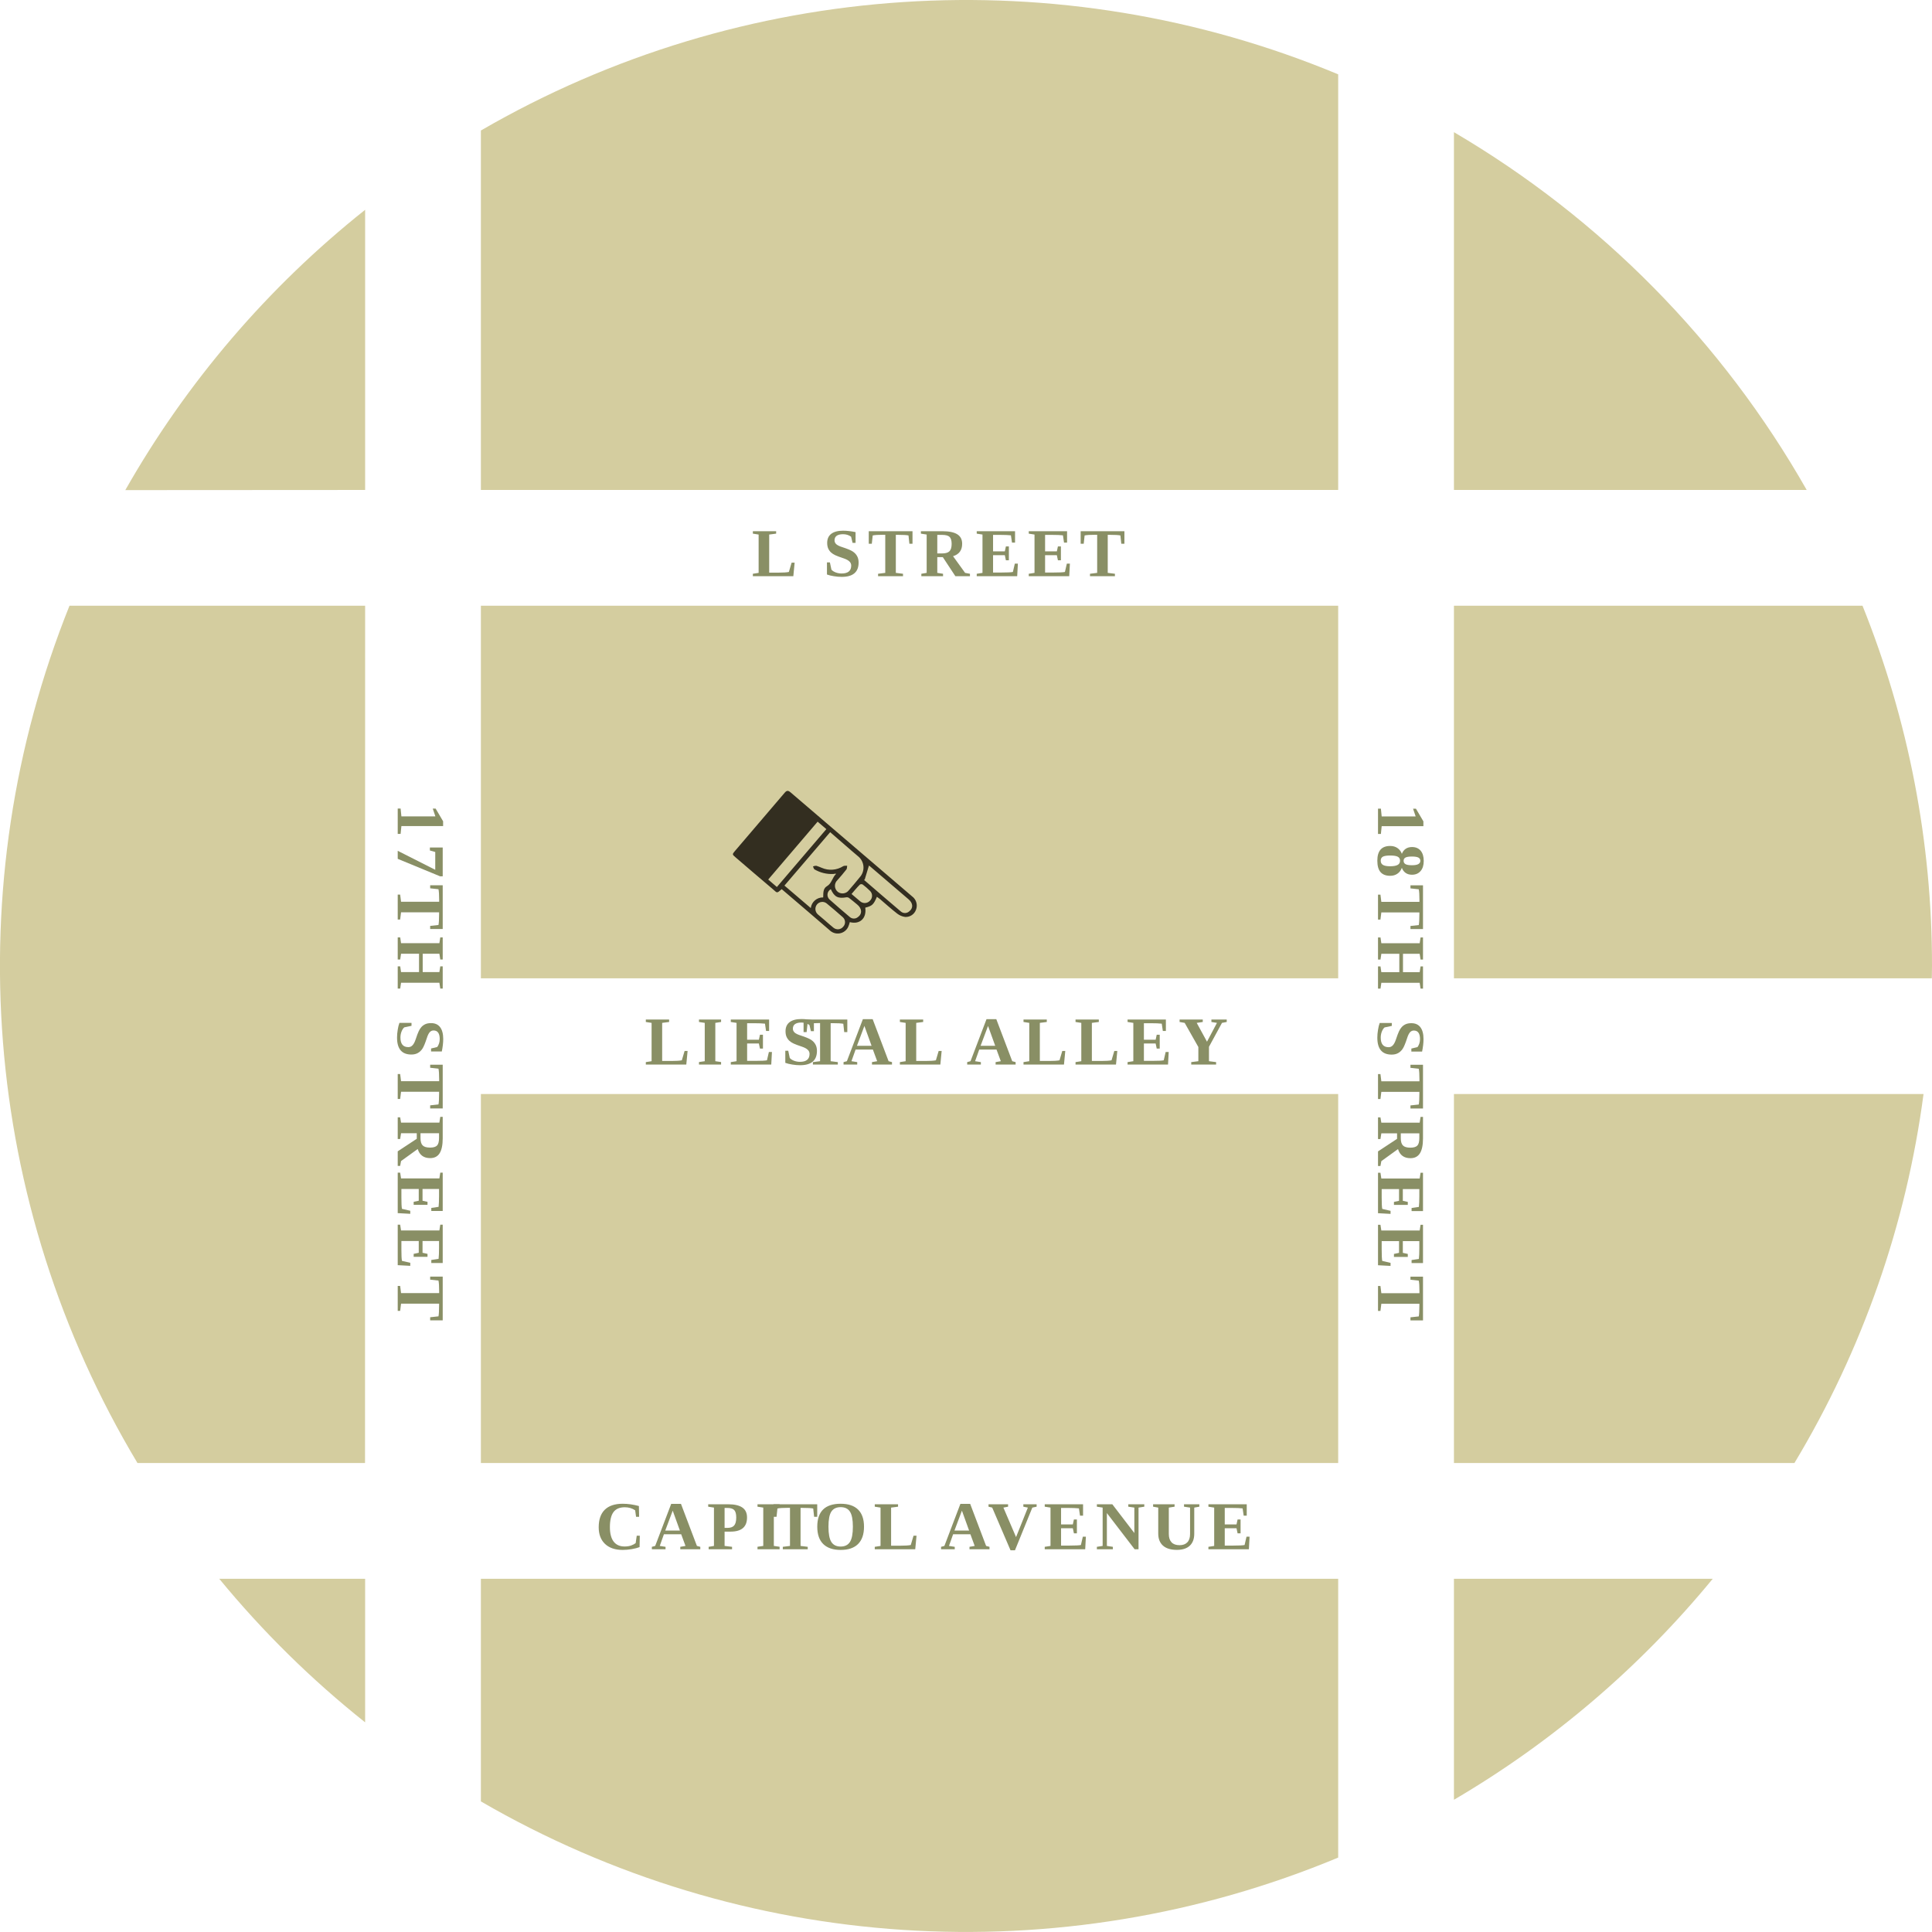
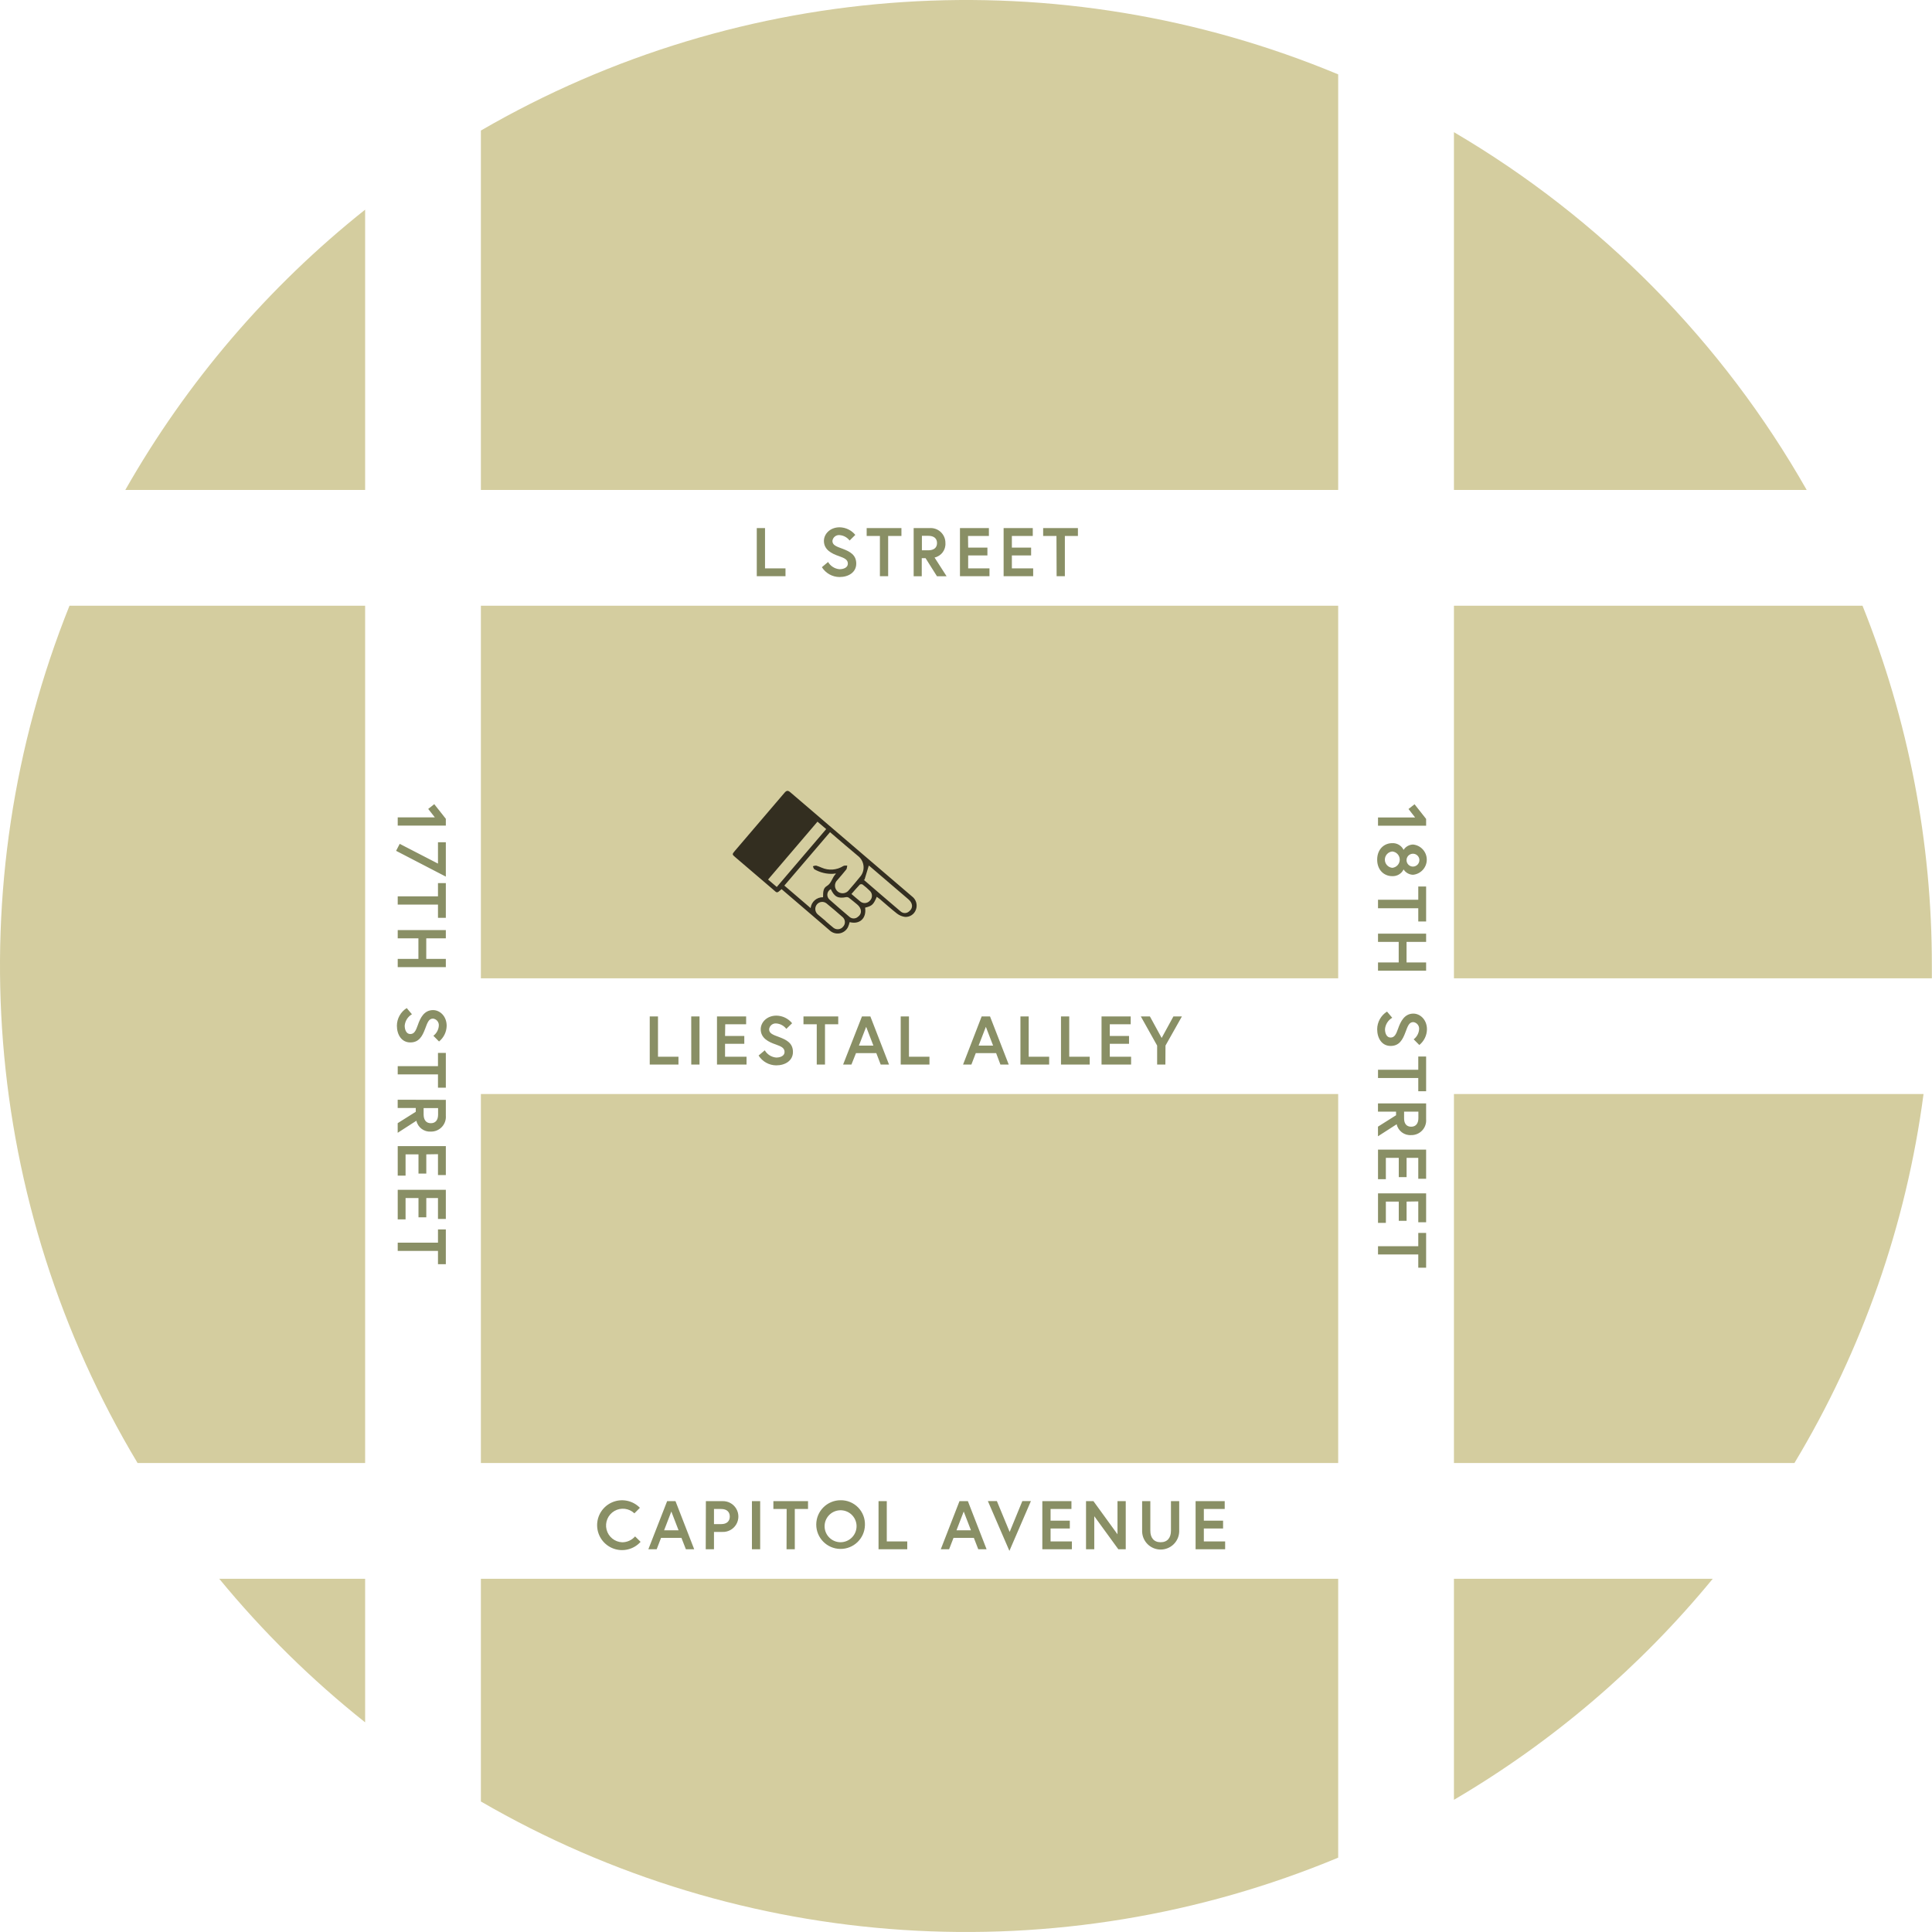
<svg xmlns="http://www.w3.org/2000/svg" data-name="Layer 1" viewBox="0 0 534.1 534.1">
-   <g fill="#d4cd9f">
-     <path d="M132.94 302.45h237v102h-237zM132.94 135.45h237V20.55a267.53 267.53 0 0 0-237 15.53zM132.94 167.45h237v103h-237zM514.89 167.45H401.94v103h132.11c0-1.13.05-2.26.05-3.4a266.31 266.31 0 0 0-19.21-99.6zM531.76 302.45H401.94v102h94.13a265.39 265.39 0 0 0 35.69-102zM401.94 135.45h97.52a268.42 268.42 0 0 0-97.52-98.91zM369.94 436.45h-237V498a267.44 267.44 0 0 0 237 15.53zM401.94 436.45v61.1a268.21 268.21 0 0 0 71.55-61.1zM100.94 167.45H19.21a267.46 267.46 0 0 0 18.79 237h62.91zM100.94 135.45V58a268.12 268.12 0 0 0-66.3 77.49zM100.94 436.45H60.61a268.36 268.36 0 0 0 40.33 39.69z" />
-   </g>
-   <path d="M242.42 247.92c-.92 2.17-1.32 2.53-3.22 3 .43 3-1.55 4.72-4.27 4a8.46 8.46 0 0 1-.48 1.39 3.2 3.2 0 0 1-5.11.84c-2-1.7-4-3.44-6-5.16l-6.47-5.53-.77-.65c-1.46 1.26-1.19 1.06-2.45 0-3.46-2.92-6.89-5.87-10.33-8.82-.92-.79-.92-.82-.14-1.74 4.57-5.35 9.16-10.7 13.72-16.07.55-.65.95-.73 1.63-.15q16.8 14.41 33.63 28.78a3.16 3.16 0 0 1 1.07 3.68 3 3 0 0 1-3 2 4.57 4.57 0 0 1-2.21-.93c-1.64-1.27-3.17-2.66-4.74-4zm-12.92-17.87l-12.64 14.77 7.28 6.21a3.36 3.36 0 0 1 3.43-2.94c0-1.81.14-2.56 1.08-3.13 1.33-.8 1.42-2.4 2.52-3.41a2.17 2.17 0 0 0-.78.06 9.4 9.4 0 0 1-5.21-1.26c-.23-.12-.29-.54-.43-.83a2.38 2.38 0 0 1 .91-.18 14.56 14.56 0 0 1 1.51.57 6.33 6.33 0 0 0 5.94-.46c.28-.17.73-.08 1.09-.12-.08.37 0 .82-.26 1.09-.78 1-1.64 2-2.46 2.92a2.14 2.14 0 0 0 .19 3.26 2.19 2.19 0 0 0 3-.5c1-1.18 2.05-2.36 3-3.57a4 4 0 0 0-.49-5.84c-1.17-1-2.37-2-3.55-3.05zm-3.47-2.9l-13.66 16 2.4 2.06 13.67-16zm13 16.06l-.17-.05v.09c3.4 2.93 6.78 5.87 10.21 8.76a1.74 1.74 0 0 0 2.29-.07c1.14-.87 1.08-2.24-.17-3.31q-5.33-4.57-10.66-9.12l-.31-.23zm-10.77 11.42c.72.62 1.43 1.26 2.18 1.86a1.91 1.91 0 0 0 2.64-.27 1.83 1.83 0 0 0-.08-2.65c-1.46-1.31-3-2.6-4.49-3.84a1.92 1.92 0 0 0-2.66.31 2 2 0 0 0 .24 2.74c.72.62 1.45 1.22 2.18 1.85zm1.41-8.81a1.76 1.76 0 0 0-.33 2.86c1.82 1.63 3.68 3.22 5.55 4.8a1.73 1.73 0 0 0 2.28.05c1.23-.85 1.16-2.35-.17-3.45-.76-.63-1.51-1.26-2.3-1.86a1.09 1.09 0 0 0-.73-.16c-2.27.4-3.29-.06-4.29-2.24zm5.73 1.32c.87.74 1.61 1.39 2.36 2a1.94 1.94 0 0 0 2.74-.14 1.89 1.89 0 0 0 0-2.73 19.81 19.81 0 0 0-2-1.74.78.78 0 0 0-.77 0c-.83.82-1.53 1.68-2.32 2.61z" fill="#332e20" />
-   <text transform="translate(164.59 428.29)" font-size="19" fill="#898f65" font-weight="700" letter-spacing=".09em">CAPI<tspan x="48.94" y="0" letter-spacing=".07em">T</tspan>
-     <tspan x="60.42" y="0">OL </tspan>
-     <tspan x="95.38" y="0" letter-spacing=".011em">A</tspan>
-     <tspan x="108.47" y="0">VENUE</tspan>
-   </text>
-   <text transform="translate(207.8 159.29)" font-size="19" fill="#898f65" font-weight="700" letter-spacing=".09em">L STREET</text>
-   <text transform="translate(178.21 294.29)" font-size="19" fill="#898f65" font-weight="700" letter-spacing=".09em">LIES<tspan x="43.64" y="0" letter-spacing=".053em">T</tspan>
-     <tspan x="54.8" y="0">AL ALLEY</tspan>
-   </text>
-   <text transform="rotate(90 79.46 301.49)" font-size="19" fill="#898f65" font-weight="700" letter-spacing=".09em">18TH STREET</text>
-   <text transform="rotate(90 -56.03 165.98)" font-size="19" fill="#898f65" font-weight="700" letter-spacing=".09em">17TH STREET</text>
+   <path fill="#d4cd9f" d="M132.94 302.45h237v102h-237zM531.76 302.45H401.94v102h94.13a265.28 265.28 0 0 0 35.69-102zM100.94 167.45H19.21a267.46 267.46 0 0 0 18.82 237h62.91zM514.89 167.45H401.94v103h132.12v-3.4a266.31 266.31 0 0 0-19.17-99.6zM132.94 167.45h237v103h-237zM369.94 436.45h-237v61.57a267.53 267.53 0 0 0 237 15.53zM401.94 436.45v61.11a268.27 268.27 0 0 0 71.55-61.11zM100.94 436.45H60.61a268.36 268.36 0 0 0 40.33 39.69zM100.94 135.45V57.96a268.4 268.4 0 0 0-66.3 77.49zM132.94 135.45h237V20.56a267.44 267.44 0 0 0-237 15.53zM401.94 135.45h97.52a268.34 268.34 0 0 0-97.52-98.91z" />
+   <path d="M242.38 247.92c-.91 2.17-1.32 2.54-3.22 3 .43 3-1.55 4.71-4.27 4a8.42 8.42 0 0 1-.47 1.39 3.21 3.21 0 0 1-5.12.84c-2-1.7-4-3.44-6-5.15l-6.47-5.54-.76-.65c-1.46 1.27-1.19 1.06-2.46 0q-5.18-4.4-10.32-8.82c-.93-.79-.93-.83-.15-1.75q6.87-8 13.72-16.06c.56-.66.95-.74 1.63-.15q16.8 14.4 33.63 28.78a3.17 3.17 0 0 1 1.08 3.67 3 3 0 0 1-3 2 4.69 4.69 0 0 1-2.22-.92c-1.63-1.27-3.17-2.67-4.74-4zm-12.92-17.87l-12.63 14.77 7.27 6.22a3.37 3.37 0 0 1 3.43-3c0-1.81.14-2.56 1.09-3.13 1.32-.79 1.41-2.4 2.51-3.4a2 2 0 0 0-.78.05 9.39 9.39 0 0 1-5.21-1.25c-.22-.13-.29-.55-.42-.83a2.35 2.35 0 0 1 .9-.19 14.56 14.56 0 0 1 1.51.57 6.38 6.38 0 0 0 6-.45c.27-.18.72-.09 1.09-.12-.09.36-.06.81-.27 1.08-.78 1-1.64 1.95-2.46 2.92a2.13 2.13 0 0 0 .2 3.26 2.17 2.17 0 0 0 3-.5c1-1.18 2.05-2.35 3-3.56a4 4 0 0 0-.48-5.85c-1.17-1-2.37-2-3.56-3zm-3.47-2.9l-13.66 16 2.41 2.05 13.66-16zm13 16.06l-.17-.05v.09c3.4 2.93 6.79 5.87 10.21 8.76a1.74 1.74 0 0 0 2.29-.06c1.14-.87 1.08-2.24-.17-3.32q-5.33-4.57-10.66-9.12a3.65 3.65 0 0 0-.31-.23zm-10.77 11.42c.73.62 1.43 1.26 2.18 1.85a1.91 1.91 0 0 0 2.65-.27 1.84 1.84 0 0 0-.08-2.65c-1.47-1.31-3-2.6-4.5-3.83a1.9 1.9 0 0 0-2.65.31 2 2 0 0 0 .23 2.73c.76.64 1.5 1.24 2.22 1.86zm1.41-8.81a1.76 1.76 0 0 0-.33 2.86c1.83 1.63 3.68 3.22 5.55 4.8a1.75 1.75 0 0 0 2.29 0c1.23-.84 1.15-2.34-.18-3.45-.76-.62-1.51-1.26-2.29-1.85a1.08 1.08 0 0 0-.74-.17c-2.23.45-3.24-.06-4.25-2.19zm5.75 1.32c.87.74 1.6 1.39 2.36 2a1.91 1.91 0 0 0 2.73-.14 1.89 1.89 0 0 0 0-2.73 19.81 19.81 0 0 0-2-1.74.81.81 0 0 0-.76 0c-.8.82-1.5 1.68-2.33 2.61z" fill="#332e20" />
+   <path d="M175.57 424.74l1.52 1.5a6.89 6.89 0 1 1-.19-9.41l-1.52 1.53a4.64 4.64 0 1 0-3.38 8 4.73 4.73 0 0 0 3.57-1.62zM184.43 414.99h2.31l5.17 13.3h-2.3l-1.23-3.15h-5.63l-1.21 3.15h-2.3zm-.84 8.06h4l-2-5.19zM195.14 414.99h4.52a4.26 4.26 0 1 1 0 8.51h-2.28v4.79h-2.28zm6.61 4.26c0-1.26-.81-2.09-2.37-2.09h-2v4.18h2c1.56 0 2.37-.84 2.37-2.09zM207.87 414.99h2.28v13.3h-2.28zM217.47 417.16h-3.67v-2.17h9.58v2.17h-3.66v11.13h-2.28zM239.11 421.64a6.73 6.73 0 1 1-6.73-6.9 6.63 6.63 0 0 1 6.73 6.9zm-2.32 0a4.42 4.42 0 1 0-4.41 4.71 4.44 4.44 0 0 0 4.41-4.71zM242.87 414.99h2.28v11.14h5.66v2.16h-7.94zM265.25 414.99h2.32l5.17 13.3h-2.3l-1.22-3.15h-5.62l-1.22 3.15h-2.3zm-.83 8.06h4l-2-5.19zM279.05 428.74l-5.95-13.76h2.49l3.53 8.53 3.5-8.53h2.37zM290.43 420.39h5.32v2.16h-5.32v3.58h5.89v2.16h-8.17v-13.3h8.05v2.17h-5.77zM302.28 414.99l6.65 9.16v-9.16h2.28v13.3h-2.05l-6.65-9.14v9.14h-2.28v-13.3zM323.71 414.99h2.28v8.48a5.13 5.13 0 0 1-10.25 0v-8.48h2.27v8.19c0 1.9.95 3.17 2.85 3.17s2.85-1.27 2.85-3.17zM332.8 420.39h5.32v2.16h-5.32v3.58h5.89v2.16h-8.17v-13.3h8.05v2.17h-5.77zM209.21 145.99h2.28v11.14h5.66v2.16h-7.94zM231.93 153.74c-2-.68-4.16-1.74-4.16-4.21 0-1.88 1.67-3.76 4.35-3.76a5.73 5.73 0 0 1 4.33 2.1l-1.58 1.56a3.83 3.83 0 0 0-2.75-1.5 1.83 1.83 0 0 0-2 1.6c0 1.15 1 1.52 2.87 2.2 2 .76 3.72 1.67 3.72 4.08s-2.13 3.71-4.64 3.71a5.81 5.81 0 0 1-4.86-2.72l1.71-1.44a4.06 4.06 0 0 0 3.15 2c1.14 0 2.32-.45 2.32-1.54s-.88-1.52-2.46-2.08zM243.25 148.16h-3.66v-2.17h9.61v2.17h-3.67v11.13h-2.28zM252.58 145.99h4.37a4.08 4.08 0 0 1 4.41 4.14 3.83 3.83 0 0 1-3 4l3.32 5.17h-2.66l-3.15-5h-1.05v5h-2.24zm6.46 4.14c0-1.31-.91-2-2.37-2h-1.81v4h1.81c1.46-.02 2.37-.68 2.37-2zM267.65 151.39h5.32v2.16h-5.32v3.58h5.89v2.16h-8.16v-13.3h8v2.17h-5.77zM279.73 151.39h5.32v2.16h-5.32v3.58h5.89v2.16h-8.17v-13.3h8.06v2.17h-5.78zM292.06 148.16h-3.68v-2.17h9.61v2.17h-3.61v11.13h-2.28zM179.62 280.99h2.28v11.14h5.66v2.16h-7.94zM191.09 280.99h2.29v13.3h-2.28zM200.44 286.39h5.32v2.16h-5.32v3.58h5.94v2.16h-8.17v-13.3h8.06v2.17h-5.78zM214.46 288.74c-2-.68-4.16-1.74-4.16-4.21 0-1.88 1.67-3.76 4.35-3.76a5.7 5.7 0 0 1 4.33 2.1l-1.6 1.56a3.86 3.86 0 0 0-2.76-1.5 1.83 1.83 0 0 0-2 1.6c0 1.15 1 1.52 2.87 2.2 2 .76 3.72 1.67 3.72 4.08s-2.13 3.71-4.63 3.71a5.82 5.82 0 0 1-4.87-2.72l1.71-1.44a4.06 4.06 0 0 0 3.16 2c1.14 0 2.31-.45 2.31-1.54s-.85-1.52-2.43-2.08zM225.79 283.16h-3.67v-2.17h9.61v2.17h-3.66v11.13h-2.28zM238.29 280.99h2.32l5.16 13.3h-2.3l-1.21-3.15h-5.62l-1.26 3.15h-2.3zm-.84 8.06h4l-2-5.19zM249 280.99h2.28v11.14h5.67v2.16H249zM271.38 280.99h2.31l5.17 13.3h-2.3l-1.18-3.15h-5.63l-1.21 3.15h-2.3zm-.84 8.06h4l-2-5.19zM282.1 280.99h2.28v11.14h5.66v2.16h-7.94zM293.31 280.99h2.28v11.14h5.66v2.16h-7.94zM306.8 286.39h5.32v2.16h-5.32v3.58h5.89v2.16h-8.17v-13.3h8.06v2.17h-5.78zM322.17 294.29h-2.28v-5.24l-4.51-8.06h2.51l3.25 5.95 3.25-5.95h2.35l-4.54 8.06zM394.25 226.39v1.88h-13.3v-2.28h10.26l-1.83-2.34 1.67-1.31zM390.64 241.83a3.17 3.17 0 0 1-2.62-1.48 3.3 3.3 0 0 1-3.15 1.86c-2.23 0-4.15-1.67-4.15-4.56s1.92-4.56 4.15-4.56a3.3 3.3 0 0 1 3.15 1.86 3.17 3.17 0 0 1 2.62-1.48 4.2 4.2 0 0 1 0 8.36zm-5.74-1.92a2.27 2.27 0 0 0 0-4.52 2.27 2.27 0 0 0 0 4.52zm7.49-2.26a1.78 1.78 0 1 0-1.77 1.92 1.79 1.79 0 0 0 1.76-1.92zM392.08 248.74v-3.67h2.17v9.67h-2.17v-3.66h-11.13v-2.34zM394.25 266.06v2.28h-13.3v-2.28h5.72v-5.68h-5.72v-2.28h13.3v2.28h-5.41v5.68zM386.5 284.37c.68-1.95 1.75-4.16 4.22-4.16 1.88 0 3.76 1.67 3.76 4.35a5.69 5.69 0 0 1-2.11 4.33l-1.56-1.57a3.83 3.83 0 0 0 1.5-2.76 1.83 1.83 0 0 0-1.59-2c-1.16 0-1.52 1-2.21 2.87-.76 2-1.67 3.72-4.08 3.72s-3.71-2.13-3.71-4.63a5.82 5.82 0 0 1 2.72-4.87l1.44 1.71a4.06 4.06 0 0 0-2 3.16c0 1.14.46 2.31 1.54 2.31s1.53-.88 2.08-2.46zM392.08 295.74v-3.67h2.17v9.61h-2.17v-3.66h-11.13v-2.28zM394.25 305.03v4.36a4.07 4.07 0 0 1-4.14 4.41 3.83 3.83 0 0 1-4-3l-5.17 3.32v-2.66l5-3.15v-1h-5v-2.28zm-4.14 6.45c1.31 0 2-.91 2-2.37v-1.8h-3.95v1.8c-.03 1.46.64 2.37 1.95 2.37zM388.85 320.09v5.32h-2.16v-5.32h-3.57v5.89h-2.17v-8.17h13.3v8.06h-2.17v-5.78zM388.85 332.18v5.32h-2.16v-5.32h-3.57v5.89h-2.17v-8.17h13.3v8h-2.17v-5.77zM392.08 344.51v-3.67h2.17v9.61h-2.17v-3.66h-11.13v-2.28zM123.25 226.36v1.88h-13.3v-2.28h10.26l-1.83-2.33 1.67-1.32zM123.25 232.84v9.5l-13.75-7.13 1-1.93 10.58 5.46v-5.9zM121.08 247.79v-3.66h2.17v9.61h-2.17v-3.67h-11.13v-2.28zM123.25 265.08v2.28h-13.3v-2.28h5.72v-5.68h-5.72v-2.28h13.3v2.28h-5.41v5.68zM115.5 283.4c.68-2 1.75-4.16 4.22-4.16 1.88 0 3.76 1.67 3.76 4.35a5.72 5.72 0 0 1-2.11 4.33l-1.56-1.58a3.83 3.83 0 0 0 1.5-2.75 1.83 1.83 0 0 0-1.59-2c-1.16 0-1.52 1-2.21 2.86-.76 2-1.67 3.73-4.08 3.73s-3.71-2.13-3.71-4.64a5.81 5.81 0 0 1 2.72-4.86l1.44 1.71a4.06 4.06 0 0 0-2 3.15c0 1.14.46 2.32 1.54 2.32s1.53-.89 2.08-2.46zM121.08 294.74v-3.66h2.17v9.61h-2.17v-3.67h-11.13v-2.28zM123.25 304.05v4.37a4.08 4.08 0 0 1-4.14 4.41 3.84 3.84 0 0 1-4-3l-5.17 3.33v-2.66l5-3.15v-1.05h-5v-2.28zm-4.14 6.46c1.31 0 2-.91 2-2.37v-1.81h-4v1.81c.02 1.46.69 2.37 2 2.37zM117.85 319.12v5.32h-2.16v-5.32h-3.57v5.89h-2.17v-8.17h13.3v8h-2.17v-5.77zM117.85 331.2v5.32h-2.16v-5.32h-3.57v5.89h-2.17v-8.17h13.3v8.06h-2.17v-5.78zM121.08 343.53v-3.66h2.17v9.61h-2.17v-3.67h-11.13v-2.28z" fill="#898f65" />
</svg>
